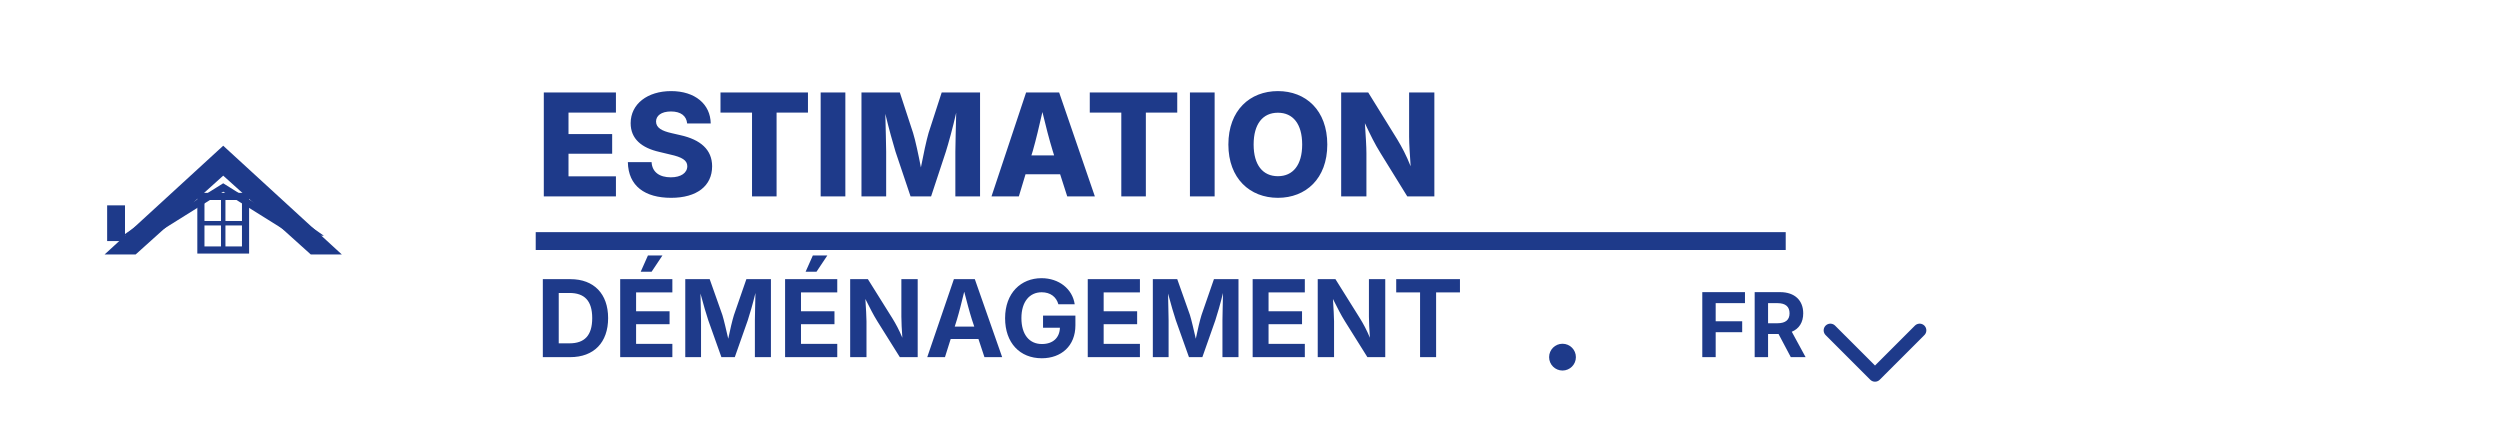
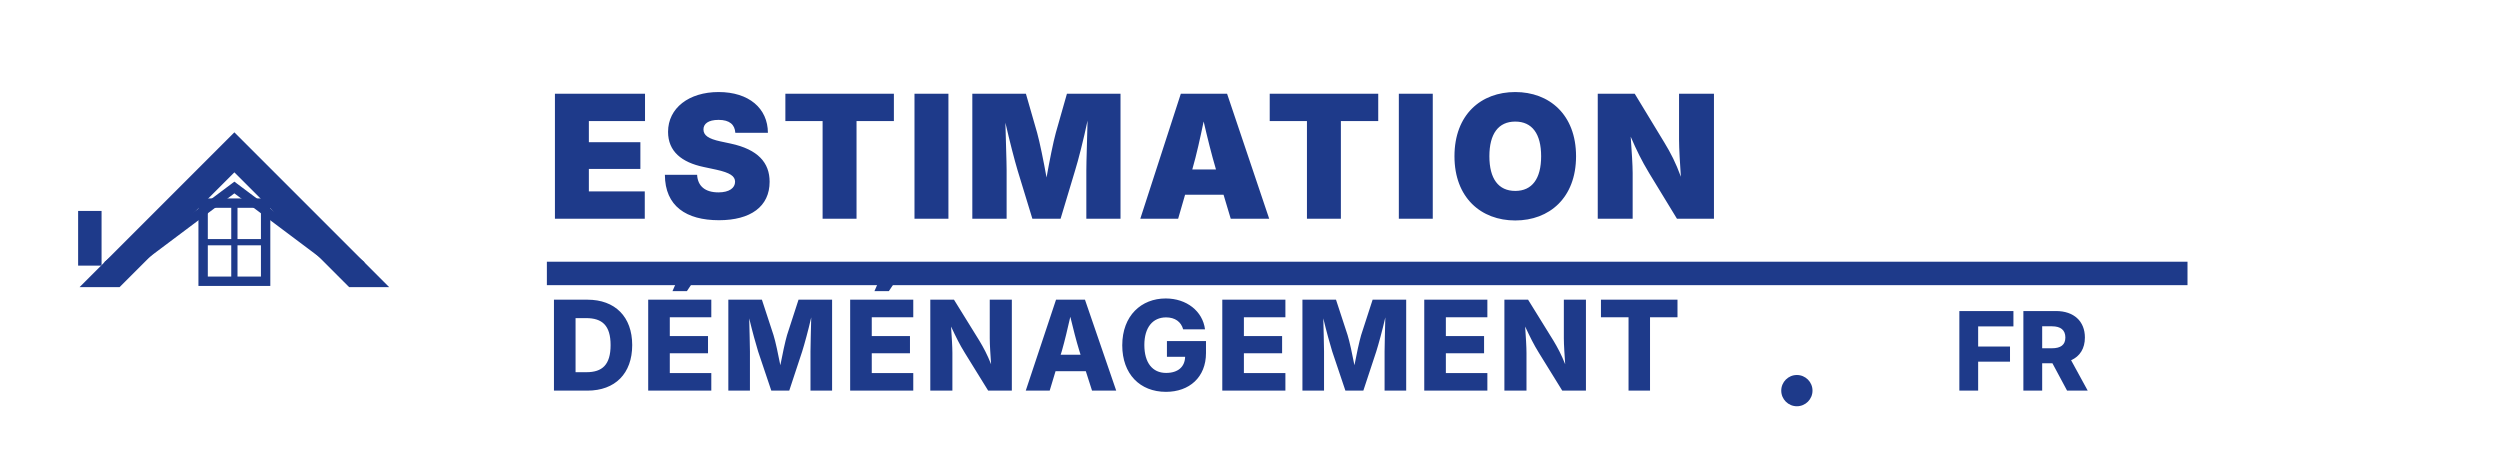
- <svg xmlns="http://www.w3.org/2000/svg" viewBox="0 0 280 50" width="280" height="50">
-   <g transform="translate(25, 25)">
-     <path d="M-12 3 L0 -8 L12 3 L10 3 L0 -6 L-10 3 Z" fill="#1E3A8A" stroke="#1E3A8A" stroke-width="1" />
-     <path d="M-10 1 L0 -6 L10 1 L8 1 L0 -4 L-8 1 Z" fill="none" stroke="#1E3A8A" stroke-width="0.8" />
-     <rect x="-13" y="-2" width="2" height="4" fill="#1E3A8A" />
-     <rect x="-2.5" y="-3" width="5" height="6" fill="none" stroke="#1E3A8A" stroke-width="0.8" />
-     <line x1="0" y1="-3" x2="0" y2="3" stroke="#1E3A8A" stroke-width="0.5" />
-     <line x1="-2.5" y1="0" x2="2.5" y2="0" stroke="#1E3A8A" stroke-width="0.5" />
+ <svg xmlns="http://www.w3.org/2000/svg" viewBox="0 0 320 60" width="320" height="60">
+   <g transform="translate(30, 30)">
+     <path d="M-18 6 L0 -12 L18 6 L15 6 L0 -9 L-15 6 Z" fill="#1E3A8A" stroke="#1E3A8A" stroke-width="1.5" />
+     <path d="M-15 3 L0 -9 L15 3 L12 3 L0 -6 L-12 3 Z" fill="none" stroke="#1E3A8A" stroke-width="1.2" />
+     <rect x="-20" y="-3" width="3" height="7" fill="#1E3A8A" />
+     <rect x="-4" y="-4" width="8" height="10" fill="none" stroke="#1E3A8A" stroke-width="1.2" />
+     <line x1="0" y1="-4" x2="0" y2="6" stroke="#1E3A8A" stroke-width="0.8" />
+     <line x1="-4" y1="1" x2="4" y2="1" stroke="#1E3A8A" stroke-width="0.8" />
  </g>
-   <text x="60" y="22" font-family="Inter, Arial, sans-serif" font-size="16" font-weight="800" fill="#1E3A8A">ESTIMATION</text>
-   <line x1="60" y1="27" x2="200" y2="27" stroke="#1E3A8A" stroke-width="2" />
-   <text x="60" y="40" font-family="Inter, Arial, sans-serif" font-size="12" font-weight="700" fill="#1E3A8A">DÉMÉNAGEMENT</text>
-   <circle cx="175" cy="40" r="1.5" fill="#1E3A8A" />
-   <text x="190" y="40" font-family="Inter, Arial, sans-serif" font-size="10" font-weight="700" fill="#1E3A8A">FR</text>
-   <path d="M205 37 L210 42 L215 37" fill="none" stroke="#1E3A8A" stroke-width="1.5" stroke-linecap="round" stroke-linejoin="round" />
+   <text x="70" y="28" font-family="Inter, Arial, sans-serif" font-size="22" font-weight="900" fill="#1E3A8A" letter-spacing="1px">ESTIMATION</text>
+   <line x1="70" y1="35" x2="280" y2="35" stroke="#1E3A8A" stroke-width="3" />
+   <text x="70" y="50" font-family="Inter, Arial, sans-serif" font-size="16" font-weight="800" fill="#1E3A8A" letter-spacing="0.5px">DÉMÉNAGEMENT</text>
+   <circle cx="230" cy="50" r="2" fill="#1E3A8A" />
+   <text x="250" y="50" font-family="Inter, Arial, sans-serif" font-size="14" font-weight="800" fill="#1E3A8A">FR</text>
</svg>
